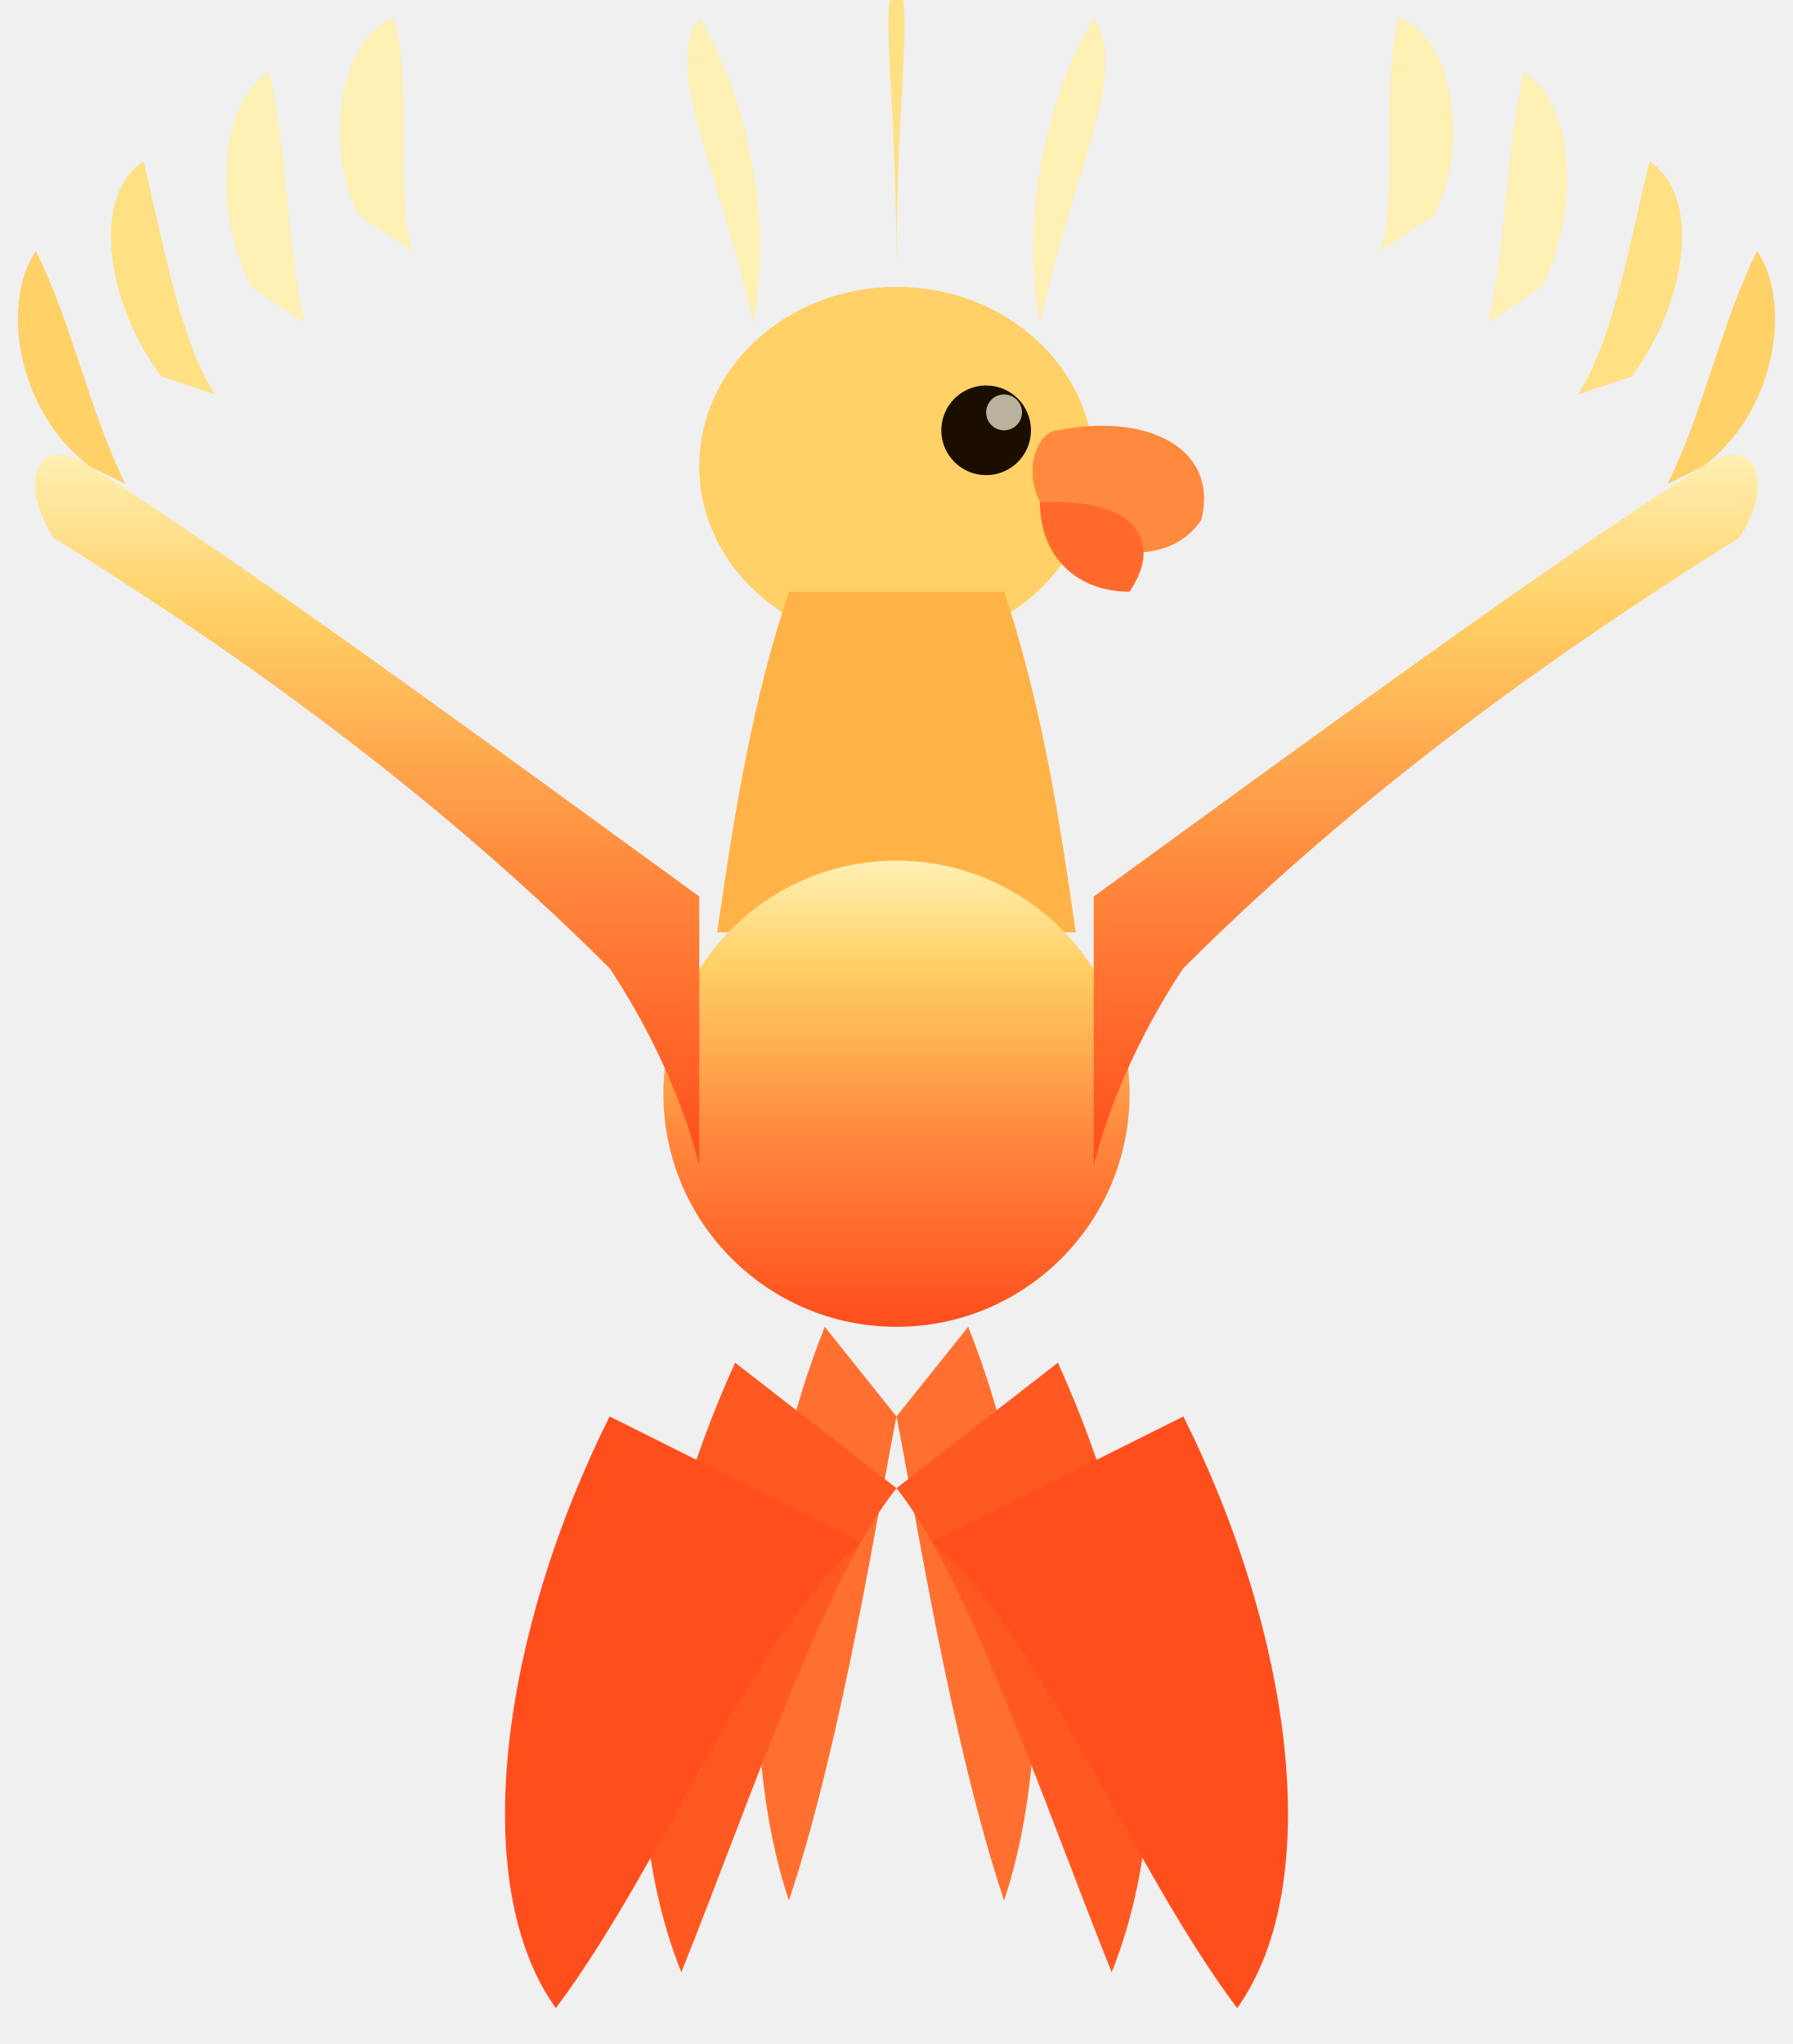
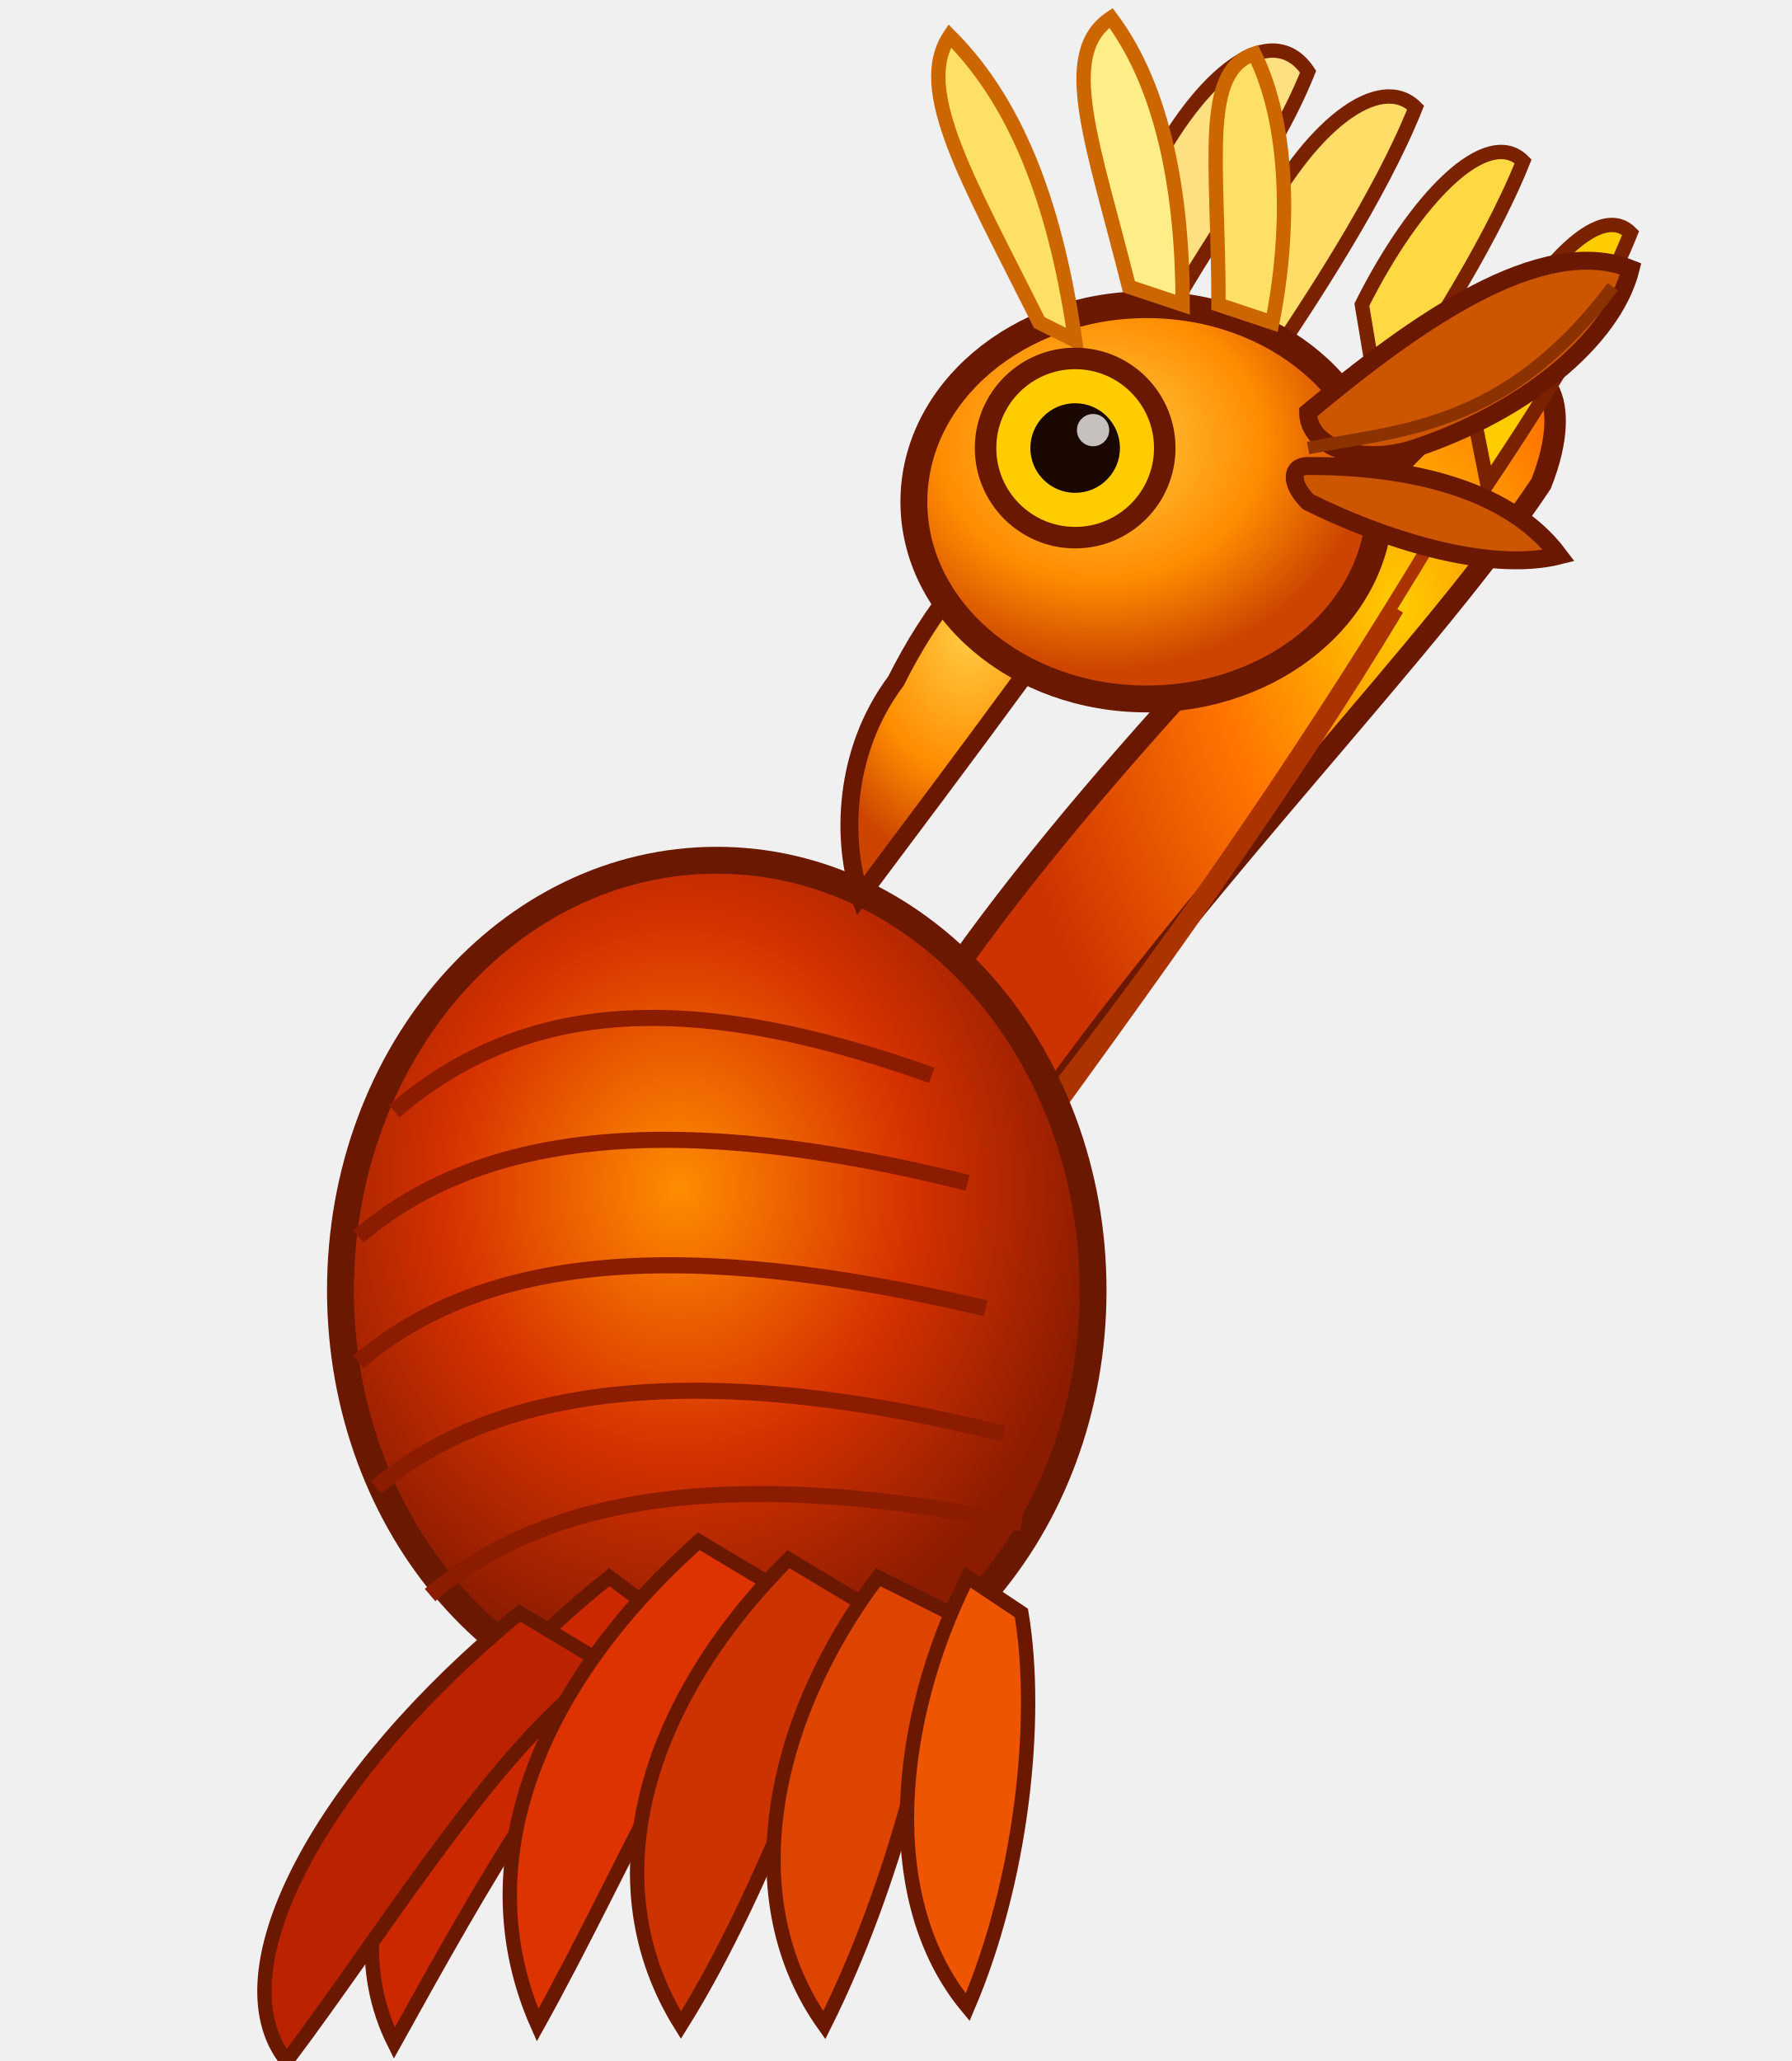
- <svg xmlns="http://www.w3.org/2000/svg" viewBox="0 0 100 114" role="img" aria-label="Phoenix">
+ <svg xmlns="http://www.w3.org/2000/svg" viewBox="0 0 100 115" role="img" aria-label="Phoenix">
  <defs>
-     <linearGradient id="f" x1="0.5" y1="0" x2="0.5" y2="1">
-       <stop offset="0%" stop-color="#fff0b3" />
-       <stop offset="22%" stop-color="#ffd166" />
-       <stop offset="58%" stop-color="#ff8a3d" />
-       <stop offset="100%" stop-color="#ff4d1c" />
-     </linearGradient>
+     <radialGradient id="bg" cx="45%" cy="38%" r="56%">
+       <stop offset="0%" stop-color="#ff8c00" />
+       <stop offset="55%" stop-color="#d63200" />
+       <stop offset="100%" stop-color="#8c1c00" />
+     </radialGradient>
+     <radialGradient id="wg" cx="75%" cy="25%" r="65%">
+       <stop offset="0%" stop-color="#ffcc00" />
+       <stop offset="45%" stop-color="#ff7700" />
+       <stop offset="100%" stop-color="#cc3300" />
+     </radialGradient>
+     <radialGradient id="hg" cx="40%" cy="35%" r="58%">
+       <stop offset="0%" stop-color="#ffcc44" />
+       <stop offset="60%" stop-color="#ff8c00" />
+       <stop offset="100%" stop-color="#cc4400" />
+     </radialGradient>
  </defs>
-   <path d="M42 18 C40  9 37  4 39  1 C42  6 43 13 42 18Z" fill="#fff0b3" />
-   <path d="M50 15 C50  5 49  0 50 -1 C51  0 50  5 50 15Z" fill="#ffe082" />
-   <path d="M58 18 C60  9 63  4 61  1 C58  6 57 13 58 18Z" fill="#fff0b3" />
-   <ellipse cx="50" cy="26" rx="11" ry="10" fill="#ffd166" />
-   <circle cx="55" cy="24" r="2.5" fill="#1a0e00" />
-   <circle cx="56" cy="23" r="1" fill="#fff8e0" opacity="0.7" />
-   <path d="M59 24 C64 23 68 25 67 29 C65 32 60 31 58 28 C57 26 58 24 59 24Z" fill="#ff8a3d" />
-   <path d="M59 28 C63 28 65 30 63 33 C60 33 58 31 58 28Z" fill="#ff6a2c" />
-   <path d="M44 33 C42 39 41 45 40 52 L60 52 C59 45 58 39 56 33Z" fill="#ffb347" />
-   <ellipse cx="50" cy="61" rx="13" ry="13" fill="url(#f)" />
-   <path d="M39 50            C 28 42, 13 31,  5 26            C  2 24,  1 27,  3 30            C 11 35, 23 43, 34 54            C 36 57, 38 61, 39 65            Z" fill="url(#f)" />
-   <path d="M 5 26 C  1 23,  0 17,  2 14 C  4 18,  5 23,  7 27Z" fill="#ffd166" />
-   <path d="M 9 21 C  6 17,  5 11,  8  9 C  9 13, 10 19, 12 22Z" fill="#ffe082" />
-   <path d="M14 16 C 12 12, 12  6, 15  4 C 16  8, 16 14, 17 18Z" fill="#fff0b3" />
-   <path d="M20 12 C 18  8, 19  2, 22  1 C 23  5, 22 11, 23 14Z" fill="#fff0b3" />
-   <path d="M61 50            C 72 42, 87 31, 95 26            C 98 24, 99 27, 97 30            C 89 35, 77 43, 66 54            C 64 57, 62 61, 61 65            Z" fill="url(#f)" />
-   <path d="M95 26 C 99 23, 100 17, 98 14 C 96 18, 95 23, 93 27Z" fill="#ffd166" />
-   <path d="M91 21 C 94 17,  95 11, 92  9 C 91 13, 90 19, 88 22Z" fill="#ffe082" />
-   <path d="M86 16 C 88 12,  88  6, 85  4 C 84  8, 84 14, 83 18Z" fill="#fff0b3" />
-   <path d="M80 12 C 82  8,  81  2, 78  1 C 77  5, 78 11, 77 14Z" fill="#fff0b3" />
-   <path d="M50 73 C50 83 50 95 50 104 C50 95 50 83 50 73Z" fill="#ff8a3d" />
-   <path d="M46 74 C42 84 41 97 44 106 C47 97 49 84 50 79Z" fill="#ff7030" />
-   <path d="M54 74 C58 84 59 97 56 106 C53 97 51 84 50 79Z" fill="#ff7030" />
-   <path d="M41 76 C36 87 34 100 38 110 C42 100 46 88 50 83Z" fill="#ff5820" />
-   <path d="M59 76 C64 87 66 100 62 110 C58 100 54 88 50 83Z" fill="#ff5820" />
-   <path d="M34 79 C28 91 26 105 31 112 C37 104 42 91 48 86Z" fill="#ff4d1c" />
-   <path d="M66 79 C72 91 74 105 69 112 C63 104 58 91 52 86Z" fill="#ff4d1c" />
+   <path d="M52 56            C 60 44, 74 30, 82 22            C 86 19, 88 22, 86 27            C 80 36, 68 48, 58 62            C 56 66, 53 70, 52 73            Z" fill="url(#wg)" stroke="#6b1800" stroke-width="1.2" />
+   <path d="M82 22 C85 16 89 11 91 13 C89 18 85 24 83 27Z" fill="#ffcc00" stroke="#7a2200" stroke-width=".8" />
+   <path d="M76 17 C79 11 83  7 85  9 C83 14 79 20 77 23Z" fill="#ffd944" stroke="#7a2200" stroke-width=".8" />
+   <path d="M70 13 C73  7 77  4 79  6 C77 11 73 17 71 20Z" fill="#ffdd66" stroke="#7a2200" stroke-width=".8" />
+   <path d="M64 10 C67  4 71  1 73  4 C71  9 67 14 65 18Z" fill="#ffe080" stroke="#7a2200" stroke-width=".8" />
+   <path d="M58 62 C66 52 74 40 80 30" stroke="#aa3300" stroke-width=".7" fill="none" />
+   <path d="M56 66 C64 55 72 44 78 34" stroke="#aa3300" stroke-width=".7" fill="none" />
+   <ellipse cx="40" cy="72" rx="21" ry="24" fill="url(#bg)" stroke="#6b1800" stroke-width="1.5" />
+   <path d="M22 62 C29 56 38 55 52 60" stroke="#8c1c00" stroke-width=".9" fill="none" />
+   <path d="M20 69 C27 63 38 62 54 66" stroke="#8c1c00" stroke-width=".9" fill="none" />
+   <path d="M20 76 C27 70 38 69 55 73" stroke="#8c1c00" stroke-width=".9" fill="none" />
+   <path d="M21 83 C28 77 40 76 56 80" stroke="#8c1c00" stroke-width=".9" fill="none" />
+   <path d="M24 89 C31 83 42 82 57 85" stroke="#8c1c00" stroke-width=".9" fill="none" />
+   <path d="M48 50 C54 42 60 34 64 28            C60 26 54 30 50 38 C47 42 47 47 48 50Z" fill="url(#hg)" stroke="#6b1800" stroke-width="1" />
+   <ellipse cx="64" cy="28" rx="13" ry="11" fill="url(#hg)" stroke="#6b1800" stroke-width="1.5" />
+   <path d="M58 18 C54 10 51  5 53  2 C57  6 59 12 60 19Z" fill="#ffe066" stroke="#cc6600" stroke-width=".8" />
+   <path d="M63 16 C61  8 59  3 62  1 C65  5 66 11 66 17Z" fill="#ffee88" stroke="#cc6600" stroke-width=".8" />
+   <path d="M68 17 C68  9 67  4 70  3 C72  7 72 13 71 18Z" fill="#ffe066" stroke="#cc6600" stroke-width=".8" />
+   <circle cx="60" cy="25" r="5" fill="#ffcc00" stroke="#6b1800" stroke-width="1.2" />
+   <circle cx="60" cy="25" r="2.5" fill="#1a0800" />
+   <circle cx="61" cy="24" r=".9" fill="white" opacity="0.75" />
+   <path d="M73 23            C 79 18, 86 13, 91 15            C 90 19, 85 23, 79 25            C 76 26, 73 25, 73 23Z" fill="#cc5500" stroke="#6b1800" stroke-width="1" />
+   <path d="M73 26            C 78 26, 84 27, 87 31            C 83 32, 77 30, 73 28            C 72 27, 72 26, 73 26Z" fill="#cc5500" stroke="#6b1800" stroke-width="1" />
+   <path d="M73 25 C78 24 84 24 90 16" stroke="#8b3200" stroke-width=".7" fill="none" />
+   <path d="M34 88 C24 96 18 106 22 114 C27 105 32 96 38 91Z" fill="#cc2800" stroke="#6b1800" stroke-width=".8" />
+   <path d="M29 90 C18 99 12 110 16 115 C22 107 28 97 34 93Z" fill="#bb2200" stroke="#6b1800" stroke-width=".8" />
+   <path d="M39 86 C30 94 26 104 30 113 C35 104 39 94 44 89Z" fill="#dd3300" stroke="#6b1800" stroke-width=".8" />
+   <path d="M44 87 C36 95 33 105 38 113 C43 105 46 95 49 90Z" fill="#cc3300" stroke="#6b1800" stroke-width=".8" />
+   <path d="M49 88 C43 96 41 106 46 113 C50 105 52 96 53 90Z" fill="#dd4400" stroke="#6b1800" stroke-width=".8" />
+   <path d="M54 88 C50 96 49 106 54 112 C57 105 58 96 57 90Z" fill="#ee5500" stroke="#6b1800" stroke-width=".8" />
</svg>
